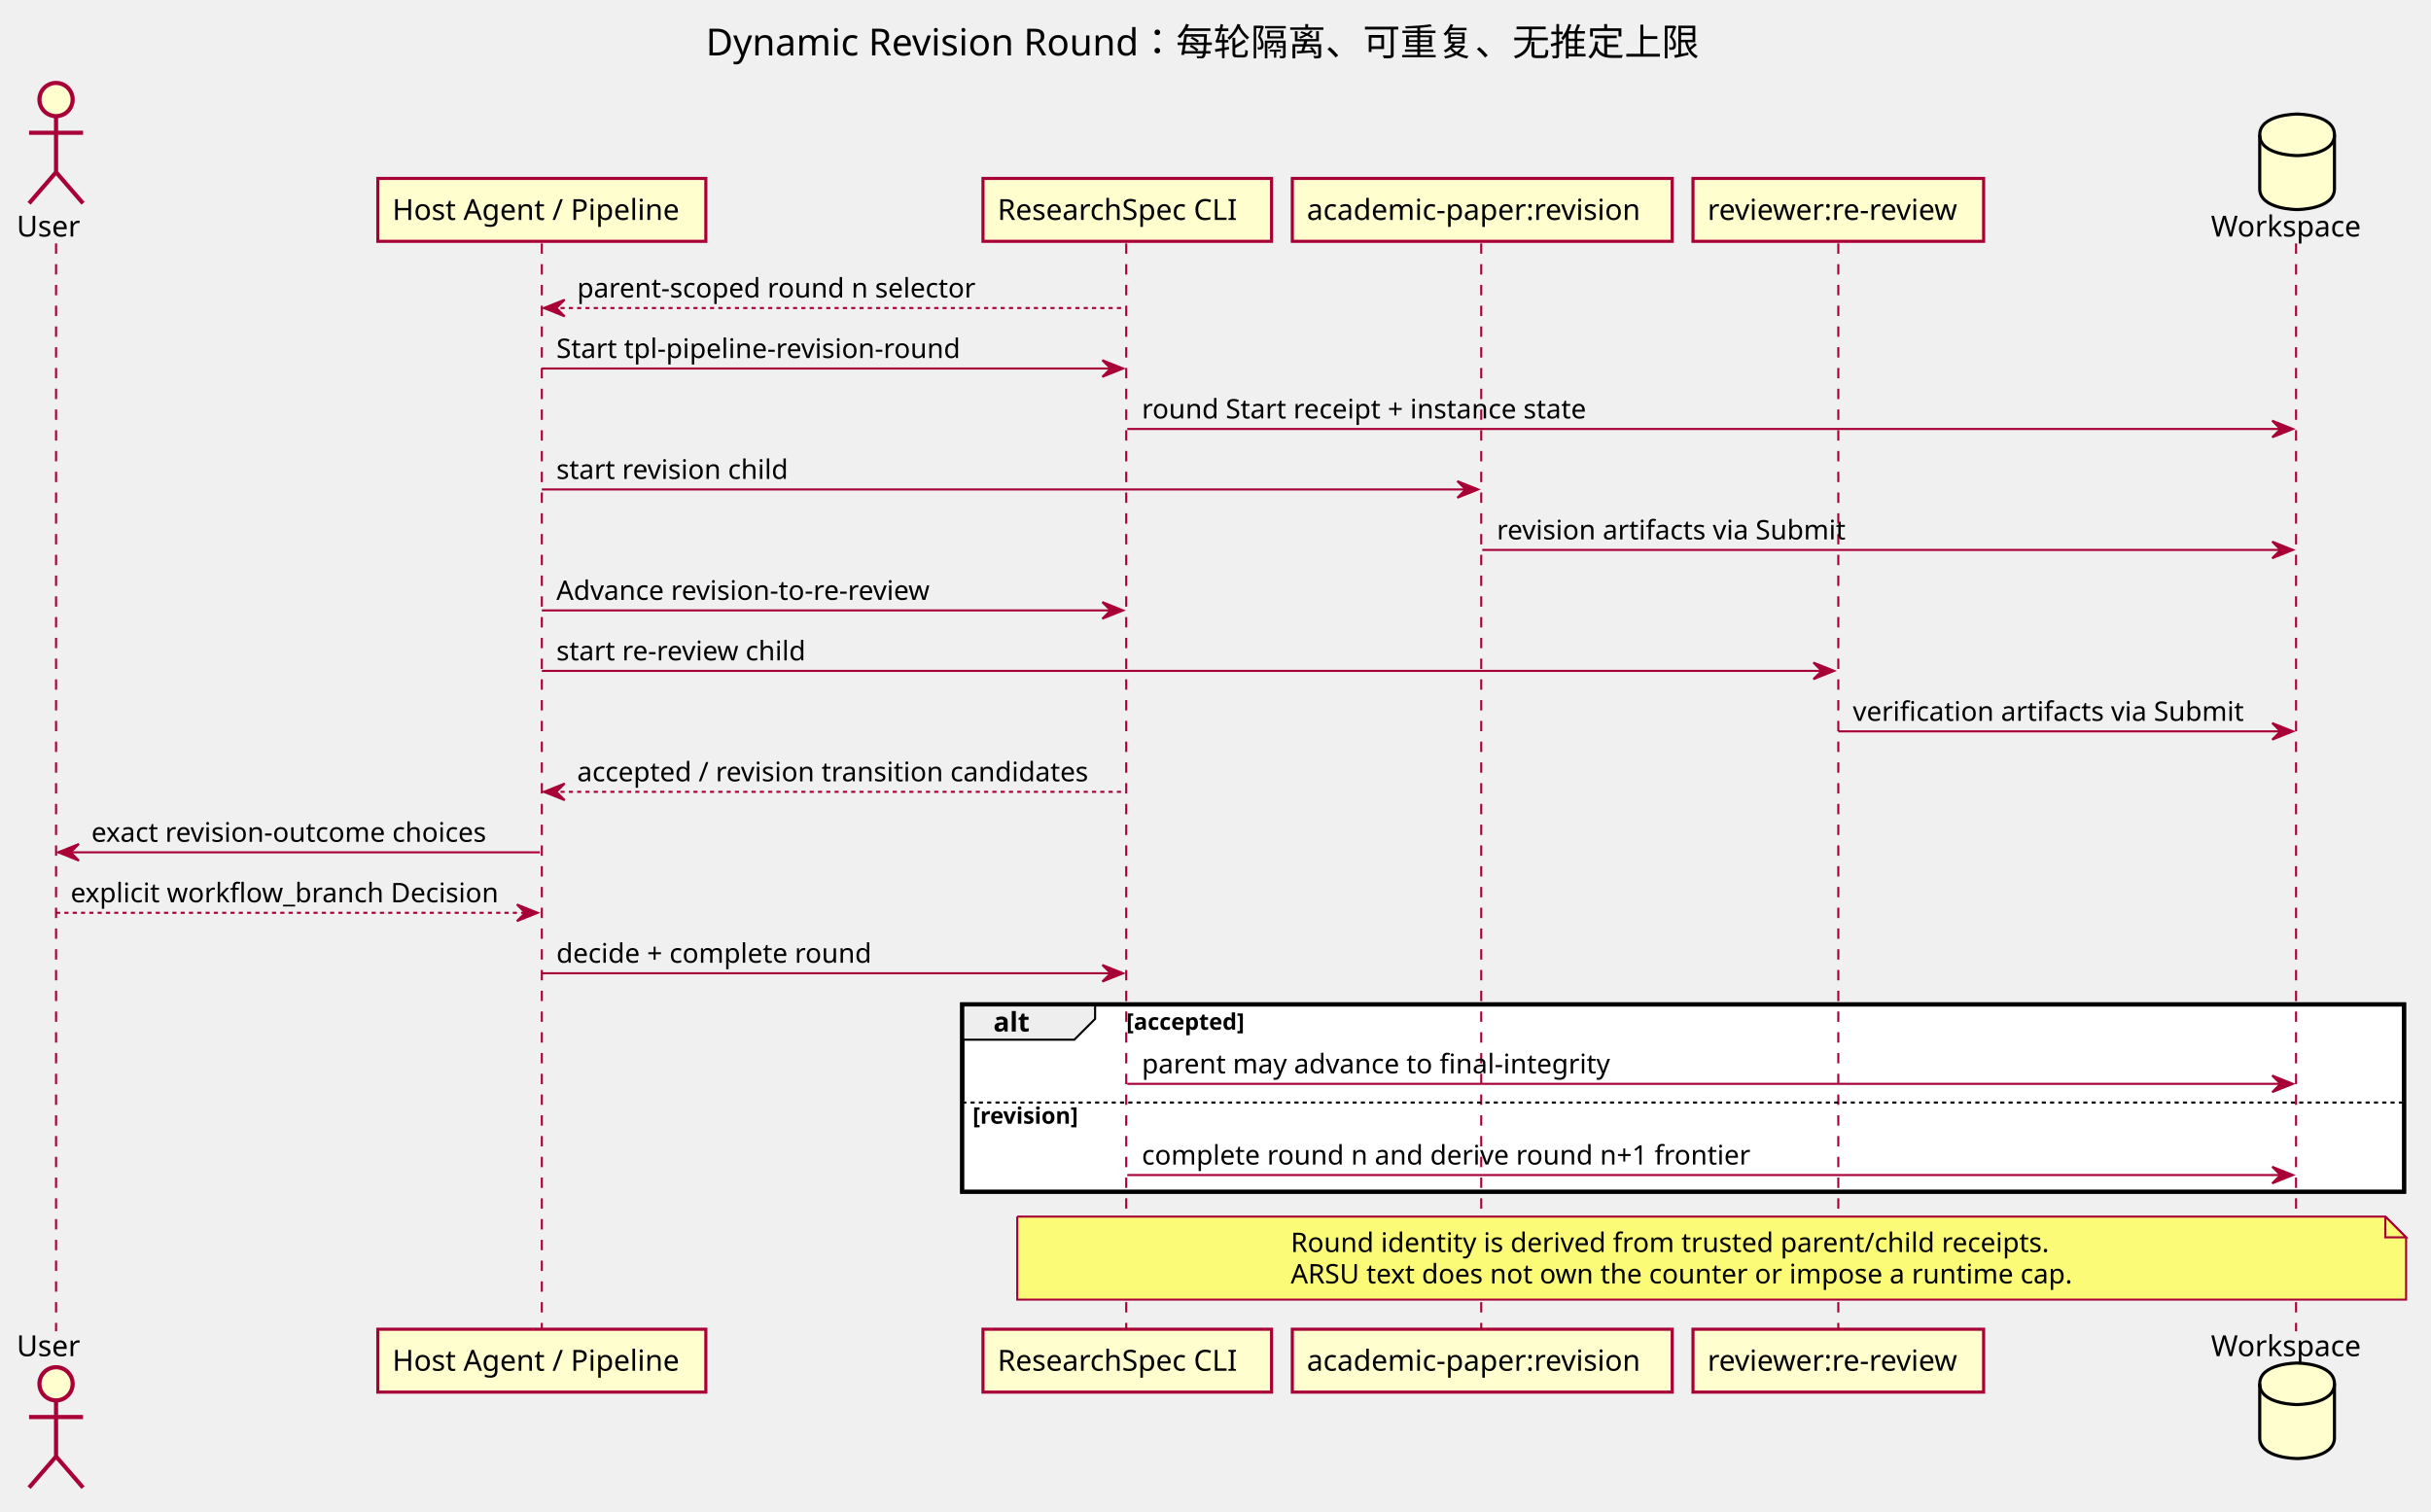
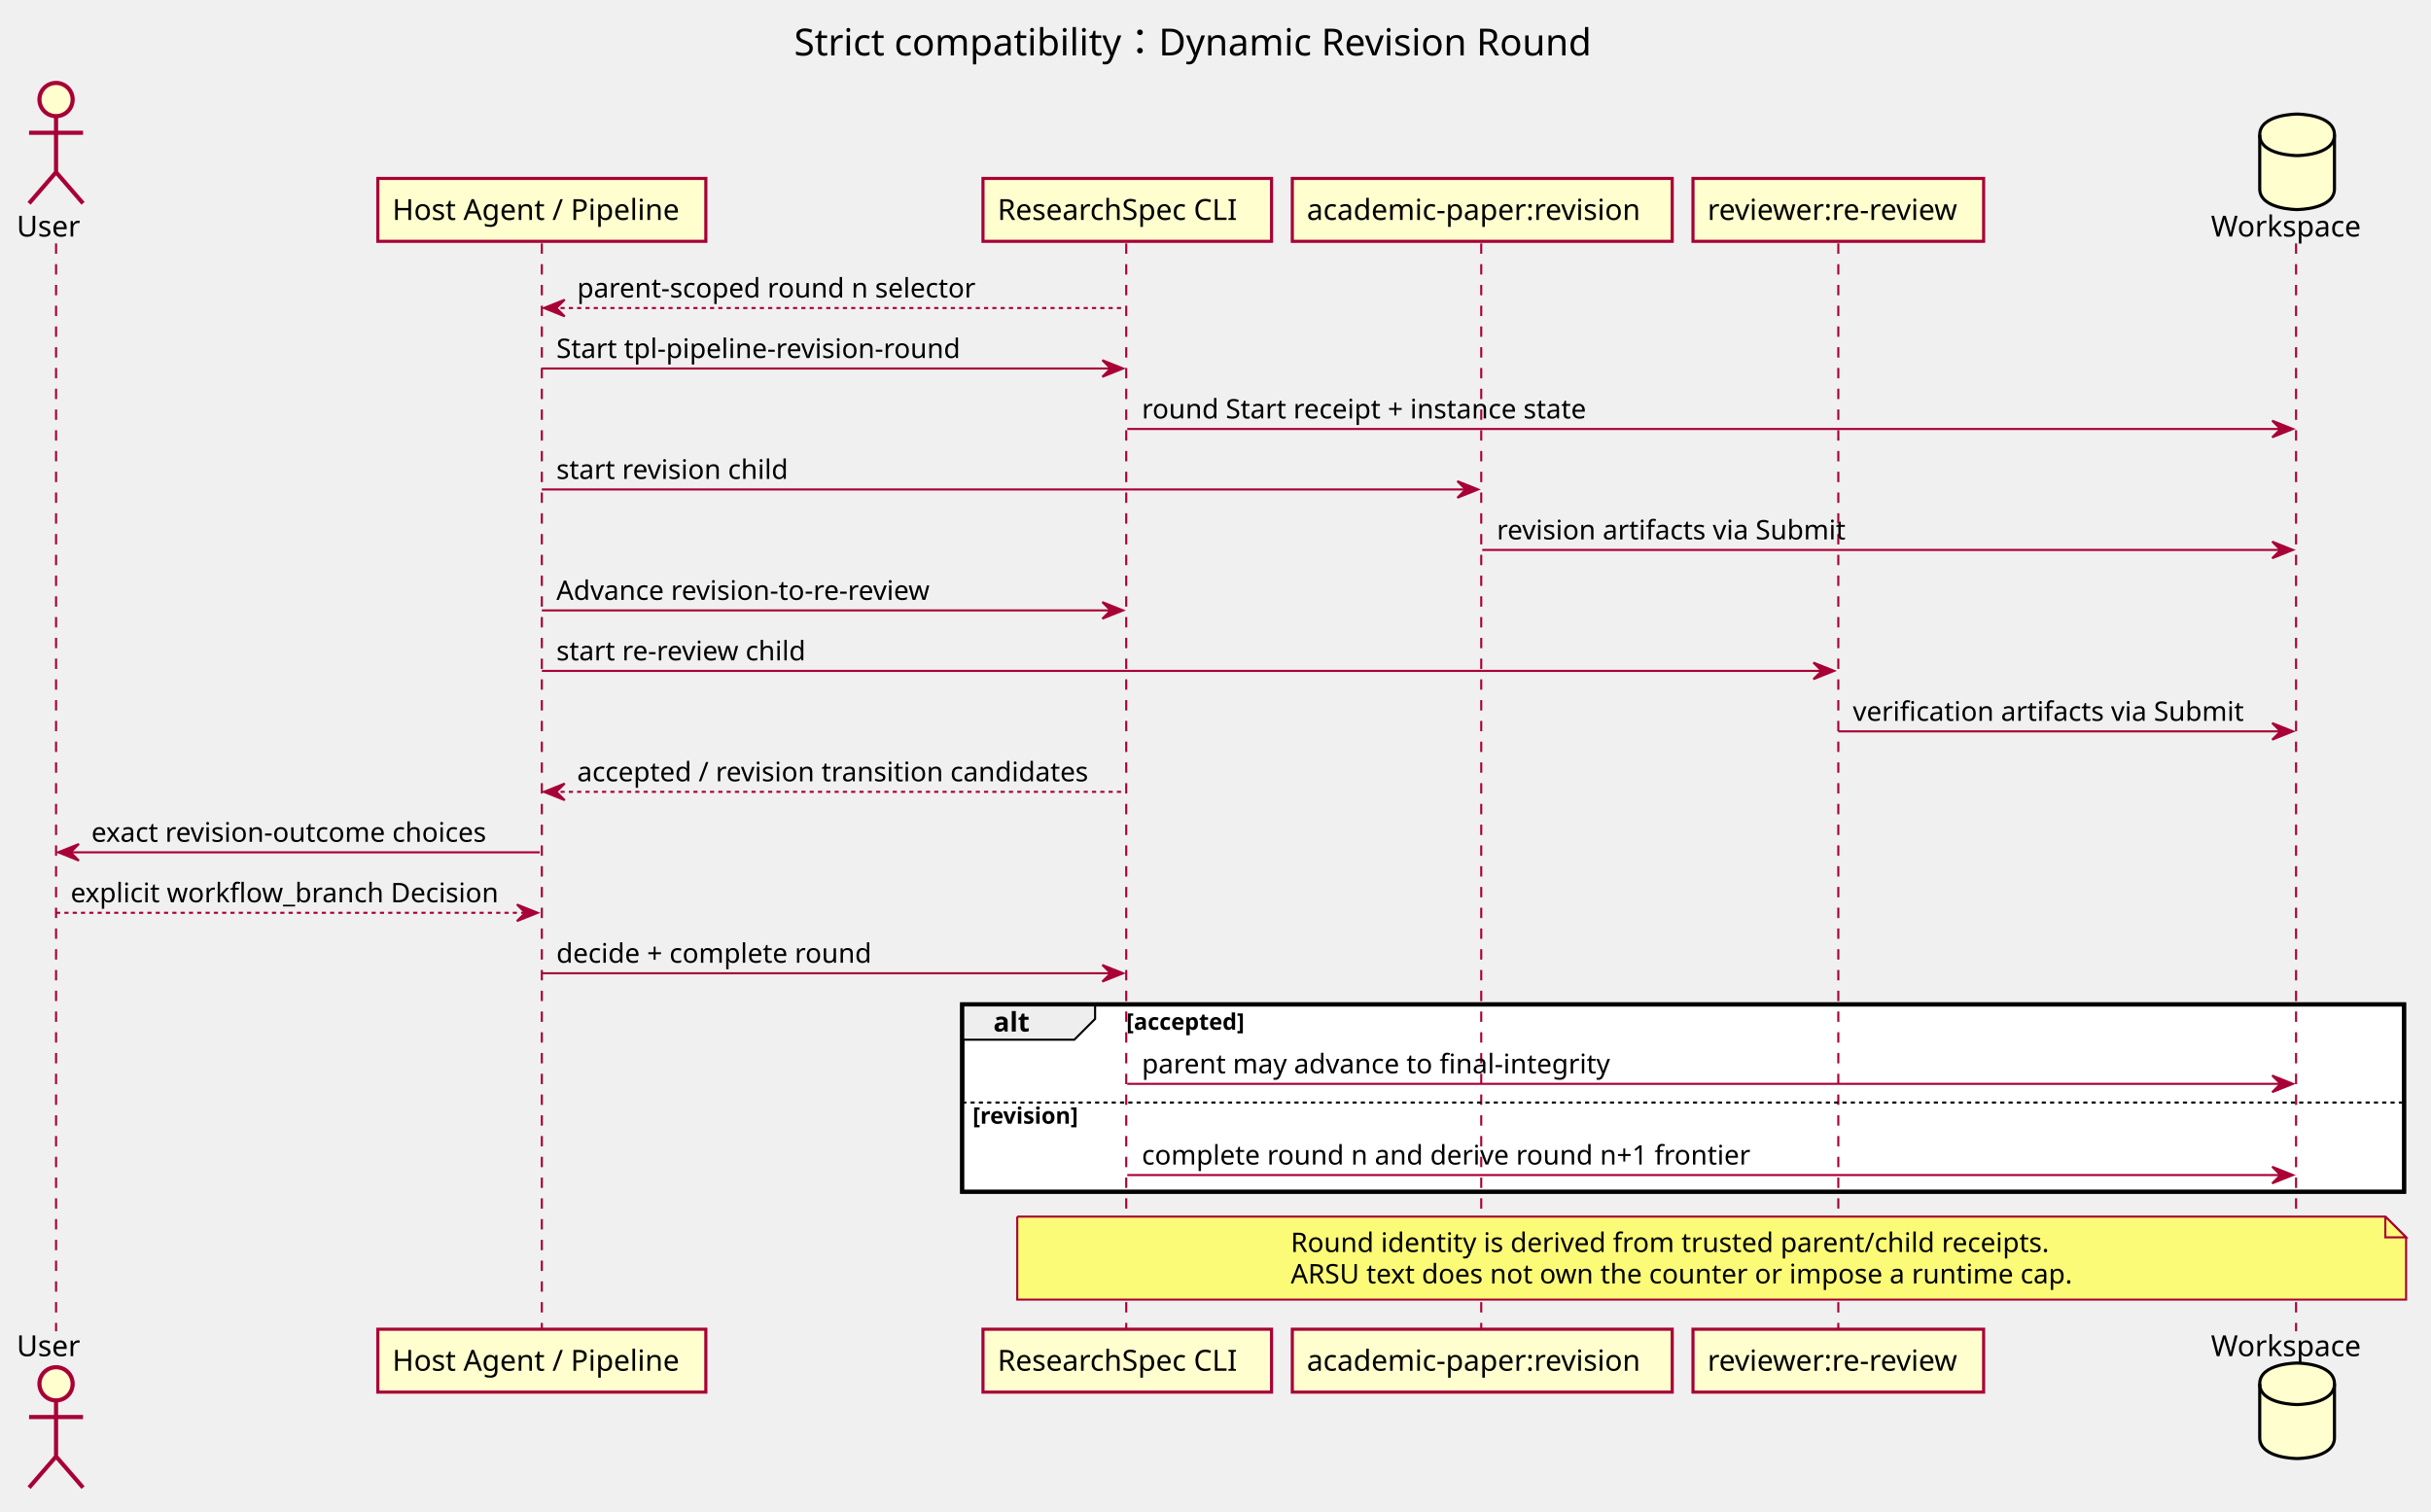
<svg xmlns="http://www.w3.org/2000/svg" contentScriptType="application/ecmascript" contentStyleType="text/css" height="728px" preserveAspectRatio="none" style="width:1171px;height:728px;" version="1.1" viewBox="0 0 1171 728" width="1171px" zoomAndPan="magnify">
  <defs />
  <g>
-     <text fill="#000000" font-family="sans-serif" font-size="18" lengthAdjust="spacingAndGlyphs" textLength="491" x="340" y="26.708">Dynamic Revision Round：每轮隔离、可重复、无推定上限</text>
+     <text fill="#000000" font-family="sans-serif" font-size="18" lengthAdjust="spacingAndGlyphs" textLength="406" x="382.5" y="26.708">Strict compatibility：Dynamic Revision Round</text>
    <rect fill="#FFFFFF" height="90.203" style="stroke: #000000; stroke-width: 2.0;" width="694.5" x="463.5" y="483.844" />
    <rect fill="#FFFFFF" height="43.938" style="stroke: none; stroke-width: 1.0;" width="694.5" x="463.5" y="530.109" />
    <line style="stroke: #A80036; stroke-width: 1.0; stroke-dasharray: 5.0,5.0;" x1="27" x2="27" y1="117.25" y2="641.312" />
    <line style="stroke: #A80036; stroke-width: 1.0; stroke-dasharray: 5.0,5.0;" x1="261" x2="261" y1="117.25" y2="641.312" />
    <line style="stroke: #A80036; stroke-width: 1.0; stroke-dasharray: 5.0,5.0;" x1="542.5" x2="542.5" y1="117.25" y2="641.312" />
    <line style="stroke: #A80036; stroke-width: 1.0; stroke-dasharray: 5.0,5.0;" x1="713.5" x2="713.5" y1="117.25" y2="641.312" />
    <line style="stroke: #A80036; stroke-width: 1.0; stroke-dasharray: 5.0,5.0;" x1="885.5" x2="885.5" y1="117.25" y2="641.312" />
    <line style="stroke: #A80036; stroke-width: 1.0; stroke-dasharray: 5.0,5.0;" x1="1106" x2="1106" y1="117.25" y2="641.312" />
    <text fill="#000000" font-family="sans-serif" font-size="14" lengthAdjust="spacingAndGlyphs" textLength="32" x="8" y="113.948">User</text>
    <ellipse cx="27" cy="47.953" fill="#FEFECE" rx="8" ry="8" style="stroke: #A80036; stroke-width: 2.0;" />
    <path d="M27,55.953 L27,82.953 M14,63.953 L40,63.953 M27,82.953 L14,97.953 M27,82.953 L40,97.953 " fill="none" style="stroke: #A80036; stroke-width: 2.0;" />
    <text fill="#000000" font-family="sans-serif" font-size="14" lengthAdjust="spacingAndGlyphs" textLength="32" x="8" y="653.308">User</text>
    <ellipse cx="27" cy="666.609" fill="#FEFECE" rx="8" ry="8" style="stroke: #A80036; stroke-width: 2.0;" />
    <path d="M27,674.609 L27,701.609 M14,682.609 L40,682.609 M27,701.609 L14,716.609 M27,701.609 L40,716.609 " fill="none" style="stroke: #A80036; stroke-width: 2.0;" />
    <rect fill="#FEFECE" height="30.297" style="stroke: #A80036; stroke-width: 1.5;" width="158" x="182" y="85.953" />
    <text fill="#000000" font-family="sans-serif" font-size="14" lengthAdjust="spacingAndGlyphs" textLength="144" x="189" y="105.948">Host Agent / Pipeline</text>
    <rect fill="#FEFECE" height="30.297" style="stroke: #A80036; stroke-width: 1.5;" width="158" x="182" y="640.312" />
    <text fill="#000000" font-family="sans-serif" font-size="14" lengthAdjust="spacingAndGlyphs" textLength="144" x="189" y="660.308">Host Agent / Pipeline</text>
    <rect fill="#FEFECE" height="30.297" style="stroke: #A80036; stroke-width: 1.5;" width="139" x="473.5" y="85.953" />
    <text fill="#000000" font-family="sans-serif" font-size="14" lengthAdjust="spacingAndGlyphs" textLength="125" x="480.5" y="105.948">ResearchSpec CLI</text>
    <rect fill="#FEFECE" height="30.297" style="stroke: #A80036; stroke-width: 1.5;" width="139" x="473.5" y="640.312" />
    <text fill="#000000" font-family="sans-serif" font-size="14" lengthAdjust="spacingAndGlyphs" textLength="125" x="480.5" y="660.308">ResearchSpec CLI</text>
    <rect fill="#FEFECE" height="30.297" style="stroke: #A80036; stroke-width: 1.5;" width="183" x="622.5" y="85.953" />
    <text fill="#000000" font-family="sans-serif" font-size="14" lengthAdjust="spacingAndGlyphs" textLength="169" x="629.5" y="105.948">academic-paper:revision</text>
    <rect fill="#FEFECE" height="30.297" style="stroke: #A80036; stroke-width: 1.5;" width="183" x="622.5" y="640.312" />
    <text fill="#000000" font-family="sans-serif" font-size="14" lengthAdjust="spacingAndGlyphs" textLength="169" x="629.5" y="660.308">academic-paper:revision</text>
    <rect fill="#FEFECE" height="30.297" style="stroke: #A80036; stroke-width: 1.5;" width="140" x="815.5" y="85.953" />
    <text fill="#000000" font-family="sans-serif" font-size="14" lengthAdjust="spacingAndGlyphs" textLength="126" x="822.5" y="105.948">reviewer:re-review</text>
    <rect fill="#FEFECE" height="30.297" style="stroke: #A80036; stroke-width: 1.5;" width="140" x="815.5" y="640.312" />
    <text fill="#000000" font-family="sans-serif" font-size="14" lengthAdjust="spacingAndGlyphs" textLength="126" x="822.5" y="660.308">reviewer:re-review</text>
    <text fill="#000000" font-family="sans-serif" font-size="14" lengthAdjust="spacingAndGlyphs" textLength="77" x="1065" y="113.948">Workspace</text>
    <path d="M1088.5,64.953 C1088.5,54.953 1106.5,54.953 1106.5,54.953 C1106.5,54.953 1124.5,54.953 1124.5,64.953 L1124.5,90.953 C1124.5,100.953 1106.5,100.953 1106.5,100.953 C1106.5,100.953 1088.5,100.953 1088.5,90.953 L1088.5,64.953 " fill="#FEFECE" style="stroke: #000000; stroke-width: 1.5;" />
    <path d="M1088.5,64.953 C1088.5,74.953 1106.5,74.953 1106.5,74.953 C1106.5,74.953 1124.5,74.953 1124.5,64.953 " fill="none" style="stroke: #000000; stroke-width: 1.5;" />
    <text fill="#000000" font-family="sans-serif" font-size="14" lengthAdjust="spacingAndGlyphs" textLength="77" x="1065" y="653.308">Workspace</text>
    <path d="M1088.5,666.609 C1088.5,656.609 1106.5,656.609 1106.5,656.609 C1106.5,656.609 1124.5,656.609 1124.5,666.609 L1124.5,692.609 C1124.5,702.609 1106.5,702.609 1106.5,702.609 C1106.5,702.609 1088.5,702.609 1088.5,692.609 L1088.5,666.609 " fill="#FEFECE" style="stroke: #000000; stroke-width: 1.5;" />
    <path d="M1088.5,666.609 C1088.5,676.609 1106.5,676.609 1106.5,676.609 C1106.5,676.609 1124.5,676.609 1124.5,666.609 " fill="none" style="stroke: #000000; stroke-width: 1.5;" />
    <polygon fill="#A80036" points="272,144.383,262,148.383,272,152.383,268,148.383" style="stroke: #A80036; stroke-width: 1.0;" />
    <line style="stroke: #A80036; stroke-width: 1.0; stroke-dasharray: 2.0,2.0;" x1="266" x2="542" y1="148.383" y2="148.383" />
    <text fill="#000000" font-family="sans-serif" font-size="13" lengthAdjust="spacingAndGlyphs" textLength="201" x="278" y="143.317">parent-scoped round n selector</text>
    <polygon fill="#A80036" points="531,173.516,541,177.516,531,181.516,535,177.516" style="stroke: #A80036; stroke-width: 1.0;" />
    <line style="stroke: #A80036; stroke-width: 1.0;" x1="261" x2="537" y1="177.516" y2="177.516" />
    <text fill="#000000" font-family="sans-serif" font-size="13" lengthAdjust="spacingAndGlyphs" textLength="202" x="268" y="172.45">Start tpl-pipeline-revision-round</text>
    <polygon fill="#A80036" points="1094.5,202.648,1104.5,206.648,1094.5,210.648,1098.5,206.648" style="stroke: #A80036; stroke-width: 1.0;" />
    <line style="stroke: #A80036; stroke-width: 1.0;" x1="543" x2="1100.5" y1="206.648" y2="206.648" />
    <text fill="#000000" font-family="sans-serif" font-size="13" lengthAdjust="spacingAndGlyphs" textLength="231" x="550" y="201.583">round Start receipt + instance state</text>
    <polygon fill="#A80036" points="702,231.781,712,235.781,702,239.781,706,235.781" style="stroke: #A80036; stroke-width: 1.0;" />
    <line style="stroke: #A80036; stroke-width: 1.0;" x1="261" x2="708" y1="235.781" y2="235.781" />
    <text fill="#000000" font-family="sans-serif" font-size="13" lengthAdjust="spacingAndGlyphs" textLength="116" x="268" y="230.715">start revision child</text>
    <polygon fill="#A80036" points="1094.5,260.914,1104.5,264.914,1094.5,268.914,1098.5,264.914" style="stroke: #A80036; stroke-width: 1.0;" />
    <line style="stroke: #A80036; stroke-width: 1.0;" x1="714" x2="1100.5" y1="264.914" y2="264.914" />
    <text fill="#000000" font-family="sans-serif" font-size="13" lengthAdjust="spacingAndGlyphs" textLength="177" x="721" y="259.848">revision artifacts via Submit</text>
    <polygon fill="#A80036" points="531,290.047,541,294.047,531,298.047,535,294.047" style="stroke: #A80036; stroke-width: 1.0;" />
    <line style="stroke: #A80036; stroke-width: 1.0;" x1="261" x2="537" y1="294.047" y2="294.047" />
    <text fill="#000000" font-family="sans-serif" font-size="13" lengthAdjust="spacingAndGlyphs" textLength="189" x="268" y="288.981">Advance revision-to-re-review</text>
    <polygon fill="#A80036" points="873.5,319.18,883.5,323.18,873.5,327.18,877.5,323.18" style="stroke: #A80036; stroke-width: 1.0;" />
    <line style="stroke: #A80036; stroke-width: 1.0;" x1="261" x2="879.5" y1="323.18" y2="323.18" />
    <text fill="#000000" font-family="sans-serif" font-size="13" lengthAdjust="spacingAndGlyphs" textLength="125" x="268" y="318.114">start re-review child</text>
    <polygon fill="#A80036" points="1094.5,348.312,1104.5,352.312,1094.5,356.312,1098.5,352.312" style="stroke: #A80036; stroke-width: 1.0;" />
    <line style="stroke: #A80036; stroke-width: 1.0;" x1="885.5" x2="1100.5" y1="352.312" y2="352.312" />
    <text fill="#000000" font-family="sans-serif" font-size="13" lengthAdjust="spacingAndGlyphs" textLength="197" x="892.5" y="347.247">verification artifacts via Submit</text>
    <polygon fill="#A80036" points="272,377.445,262,381.445,272,385.445,268,381.445" style="stroke: #A80036; stroke-width: 1.0;" />
    <line style="stroke: #A80036; stroke-width: 1.0; stroke-dasharray: 2.0,2.0;" x1="266" x2="542" y1="381.445" y2="381.445" />
    <text fill="#000000" font-family="sans-serif" font-size="13" lengthAdjust="spacingAndGlyphs" textLength="258" x="278" y="376.379">accepted / revision transition candidates</text>
    <polygon fill="#A80036" points="38,406.578,28,410.578,38,414.578,34,410.578" style="stroke: #A80036; stroke-width: 1.0;" />
    <line style="stroke: #A80036; stroke-width: 1.0;" x1="32" x2="260" y1="410.578" y2="410.578" />
    <text fill="#000000" font-family="sans-serif" font-size="13" lengthAdjust="spacingAndGlyphs" textLength="202" x="44" y="405.512">exact revision-outcome choices</text>
    <polygon fill="#A80036" points="249,435.711,259,439.711,249,443.711,253,439.711" style="stroke: #A80036; stroke-width: 1.0;" />
    <line style="stroke: #A80036; stroke-width: 1.0; stroke-dasharray: 2.0,2.0;" x1="27" x2="255" y1="439.711" y2="439.711" />
    <text fill="#000000" font-family="sans-serif" font-size="13" lengthAdjust="spacingAndGlyphs" textLength="210" x="34" y="434.645">explicit workflow_branch Decision</text>
    <polygon fill="#A80036" points="531,464.844,541,468.844,531,472.844,535,468.844" style="stroke: #A80036; stroke-width: 1.0;" />
    <line style="stroke: #A80036; stroke-width: 1.0;" x1="261" x2="537" y1="468.844" y2="468.844" />
    <text fill="#000000" font-family="sans-serif" font-size="13" lengthAdjust="spacingAndGlyphs" textLength="162" x="268" y="463.778">decide + complete round</text>
    <path d="M463.5,483.844 L527.5,483.844 L527.5,490.844 L517.5,500.844 L463.5,500.844 L463.5,483.844 " fill="#EEEEEE" style="stroke: #000000; stroke-width: 1.0;" />
    <rect fill="none" height="90.203" style="stroke: #000000; stroke-width: 2.0;" width="694.5" x="463.5" y="483.844" />
    <text fill="#000000" font-family="sans-serif" font-size="13" font-weight="bold" lengthAdjust="spacingAndGlyphs" textLength="19" x="478.5" y="496.911">alt</text>
    <text fill="#000000" font-family="sans-serif" font-size="11" font-weight="bold" lengthAdjust="spacingAndGlyphs" textLength="69" x="542.5" y="496.054">[accepted]</text>
    <polygon fill="#A80036" points="1094.5,518.109,1104.5,522.109,1094.5,526.109,1098.5,522.109" style="stroke: #A80036; stroke-width: 1.0;" />
    <line style="stroke: #A80036; stroke-width: 1.0;" x1="543" x2="1100.5" y1="522.109" y2="522.109" />
    <text fill="#000000" font-family="sans-serif" font-size="13" lengthAdjust="spacingAndGlyphs" textLength="236" x="550" y="517.043">parent may advance to final-integrity</text>
    <line style="stroke: #000000; stroke-width: 1.0; stroke-dasharray: 2.0,2.0;" x1="463.5" x2="1158" y1="531.109" y2="531.109" />
    <text fill="#000000" font-family="sans-serif" font-size="11" font-weight="bold" lengthAdjust="spacingAndGlyphs" textLength="61" x="468.5" y="541.32">[revision]</text>
    <polygon fill="#A80036" points="1094.5,562.047,1104.5,566.047,1094.5,570.047,1098.5,566.047" style="stroke: #A80036; stroke-width: 1.0;" />
    <line style="stroke: #A80036; stroke-width: 1.0;" x1="543" x2="1100.5" y1="566.047" y2="566.047" />
    <text fill="#000000" font-family="sans-serif" font-size="13" lengthAdjust="spacingAndGlyphs" textLength="306" x="550" y="560.981">complete round n and derive round n+1 frontier</text>
    <path d="M490,586.047 L490,626.047 L1159,626.047 L1159,596.047 L1149,586.047 L490,586.047 " fill="#FBFB77" style="stroke: #A80036; stroke-width: 1.0;" />
    <path d="M1149,586.047 L1149,596.047 L1159,596.047 L1149,586.047 " fill="#FBFB77" style="stroke: #A80036; stroke-width: 1.0;" />
    <text fill="#000000" font-family="sans-serif" font-size="13" lengthAdjust="spacingAndGlyphs" textLength="378" x="621.75" y="603.114">Round identity is derived from trusted parent/child receipts.</text>
    <text fill="#000000" font-family="sans-serif" font-size="13" lengthAdjust="spacingAndGlyphs" textLength="397" x="621.75" y="618.247">ARSU text does not own the counter or impose a runtime cap.</text>
  </g>
</svg>
